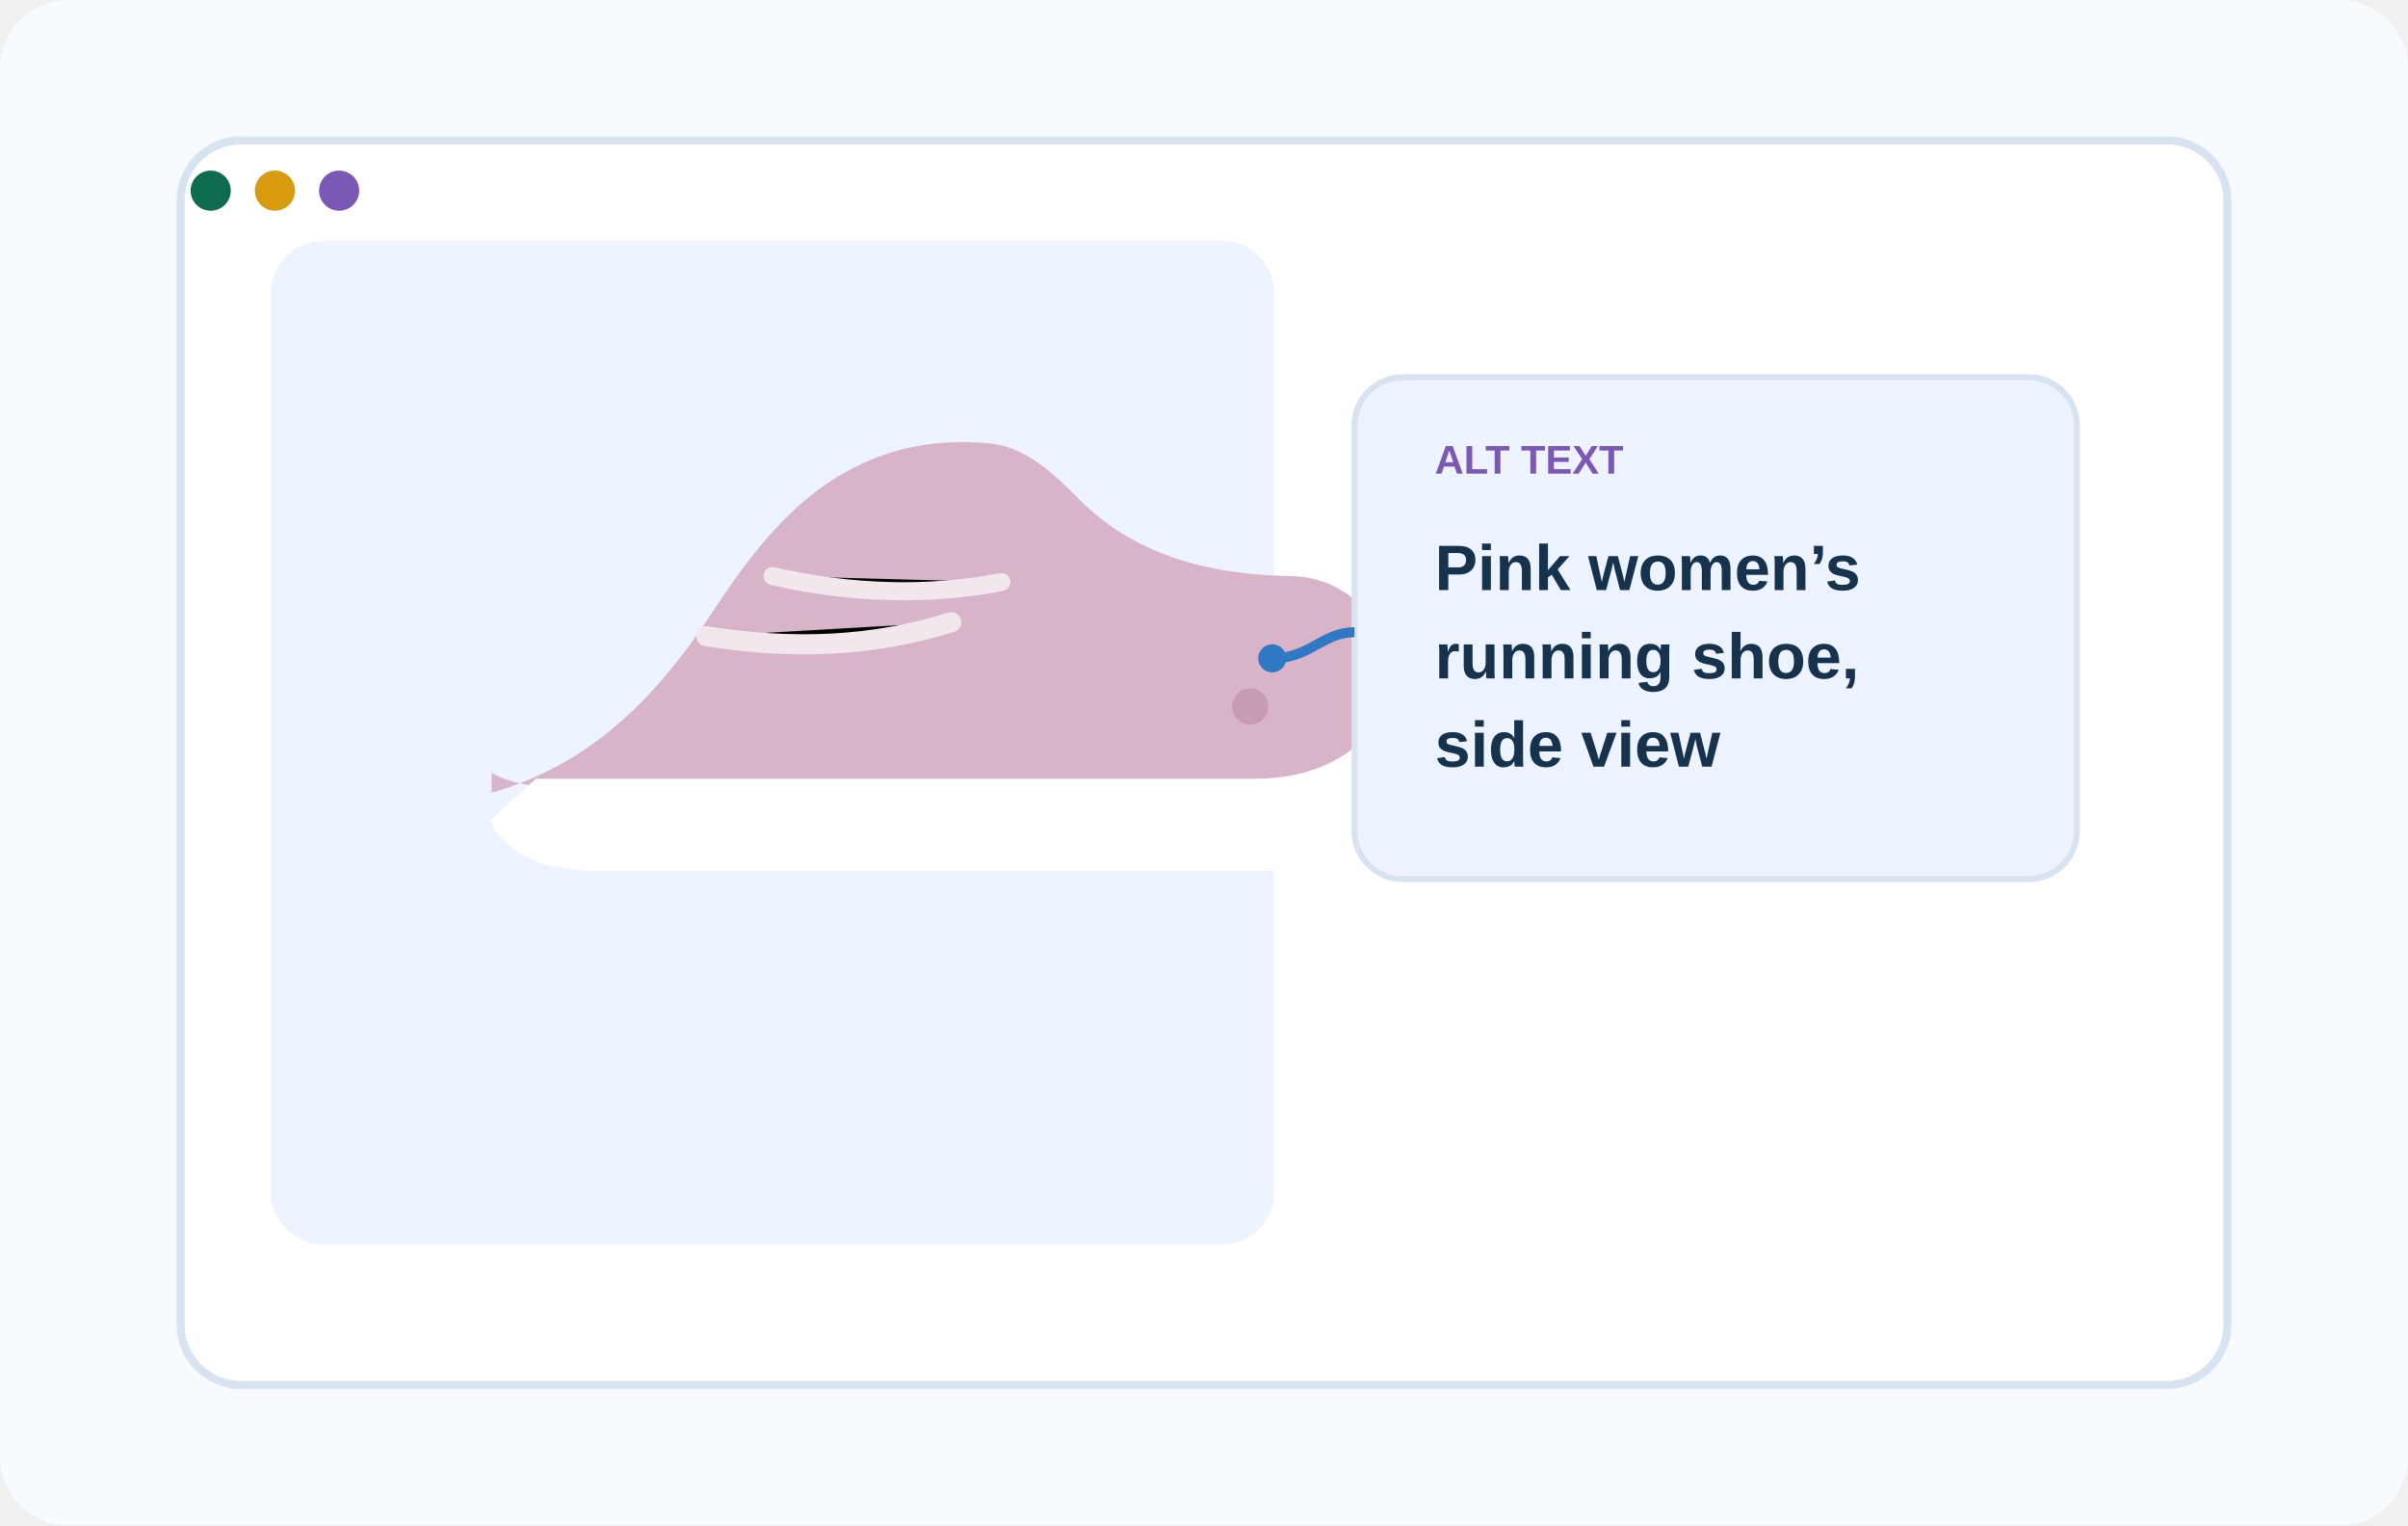
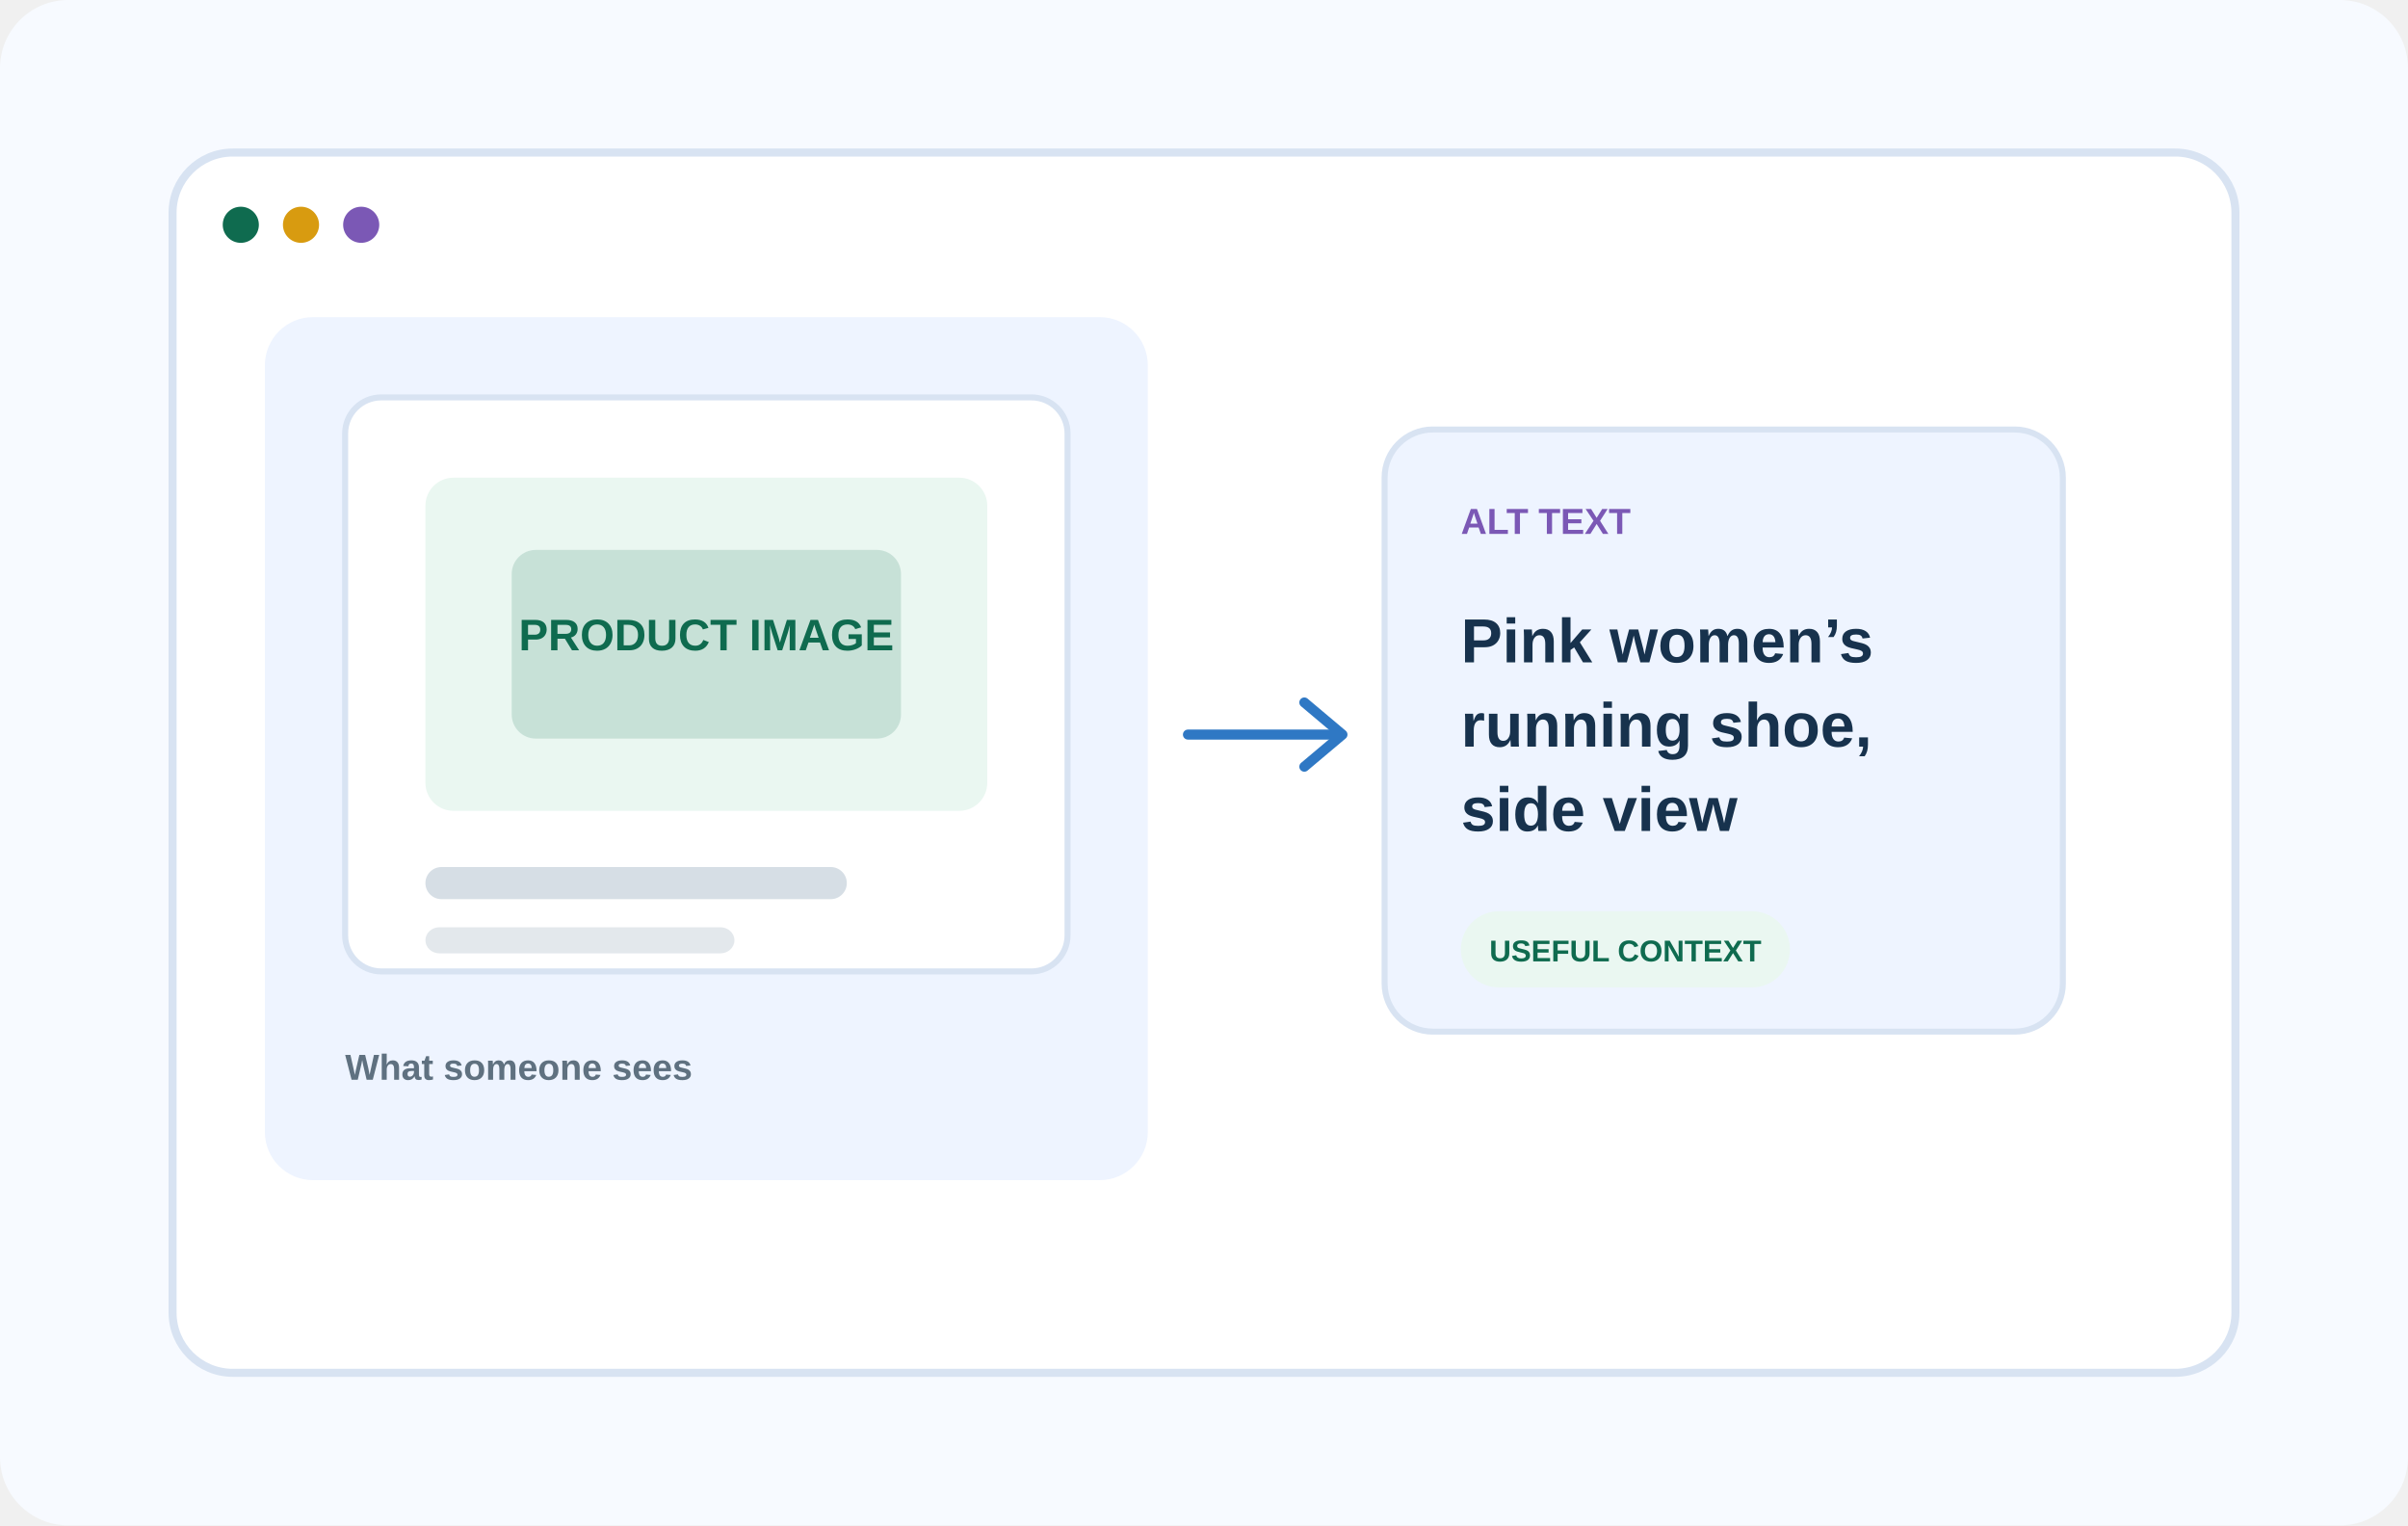
<svg xmlns="http://www.w3.org/2000/svg" width="1200" height="760" viewBox="0 0 1200 760">
  <rect width="1200" height="760" rx="34" fill="#F7FAFF" />
-   <rect x="90" y="70" width="1020" height="620" rx="30" fill="#FFFFFF" stroke="#D8E3F2" stroke-width="4" />
-   <rect x="135" y="120" width="500" height="500" rx="26" fill="#EEF4FF" />
-   <g transform="translate(215 215)">
-     <path d="M30 180c48-14 81-45 112-93 16-24 33-46 55-61 25-17 52-23 82-20 16 2 28 12 42 26 25 26 59 39 106 40 24 0 43 15 49 38 5 20 0 38-15 52-12 11-28 17-47 17H93c-33 0-54-3-63-9z" fill="#D7B4C8" />
-     <path d="M52 173h358c28 0 48-10 61-27 9 20 5 42-13 57-13 11-29 16-49 16H84c-28 0-46-8-55-25l23-21z" fill="#FFFFFF" />
-     <path d="M137 102c44 7 84 5 122-7" stroke="#F3E7EE" stroke-width="10" stroke-linecap="round" />
-     <path d="M170 72c39 9 78 10 114 3" stroke="#F3E7EE" stroke-width="9" stroke-linecap="round" />
-     <circle cx="408" cy="137" r="9" fill="#C89BB4" />
-   </g>
-   <rect x="675" y="188" width="360" height="250" rx="24" fill="#EEF4FF" stroke="#D8E3F2" stroke-width="3" />
-   <text x="715" y="236" font-family="Arial, Helvetica, sans-serif" font-size="20" font-weight="800" fill="#7B58B5">ALT TEXT</text>
-   <text x="715" y="294" font-family="Arial, Helvetica, sans-serif" font-size="32" font-weight="800" fill="#17324D">Pink women’s</text>
-   <text x="715" y="338" font-family="Arial, Helvetica, sans-serif" font-size="32" font-weight="800" fill="#17324D">running shoe,</text>
-   <text x="715" y="382" font-family="Arial, Helvetica, sans-serif" font-size="32" font-weight="800" fill="#17324D">side view</text>
-   <path d="M634 328 C653 328 659 315 675 315" fill="none" stroke="#2F78C4" stroke-width="5" />
-   <circle cx="634" cy="328" r="7" fill="#2F78C4" />
-   <circle cx="105" cy="95" r="10" fill="#0F6B4F" />
-   <circle cx="137" cy="95" r="10" fill="#D89B10" />
-   <circle cx="169" cy="95" r="10" fill="#7B58B5" />
+   <rect x="86" y="76" width="1028" height="608" rx="30" fill="#FFFFFF" stroke="#D8E3F2" stroke-width="4" />
+   <circle cx="120" cy="112" r="9" fill="#0F6B4F" />
+   <circle cx="150" cy="112" r="9" fill="#D89B10" />
+   <circle cx="180" cy="112" r="9" fill="#7B58B5" />
+   <rect x="132" y="158" width="440" height="430" rx="24" fill="#EEF4FF" />
+   <rect x="172" y="198" width="360" height="286" rx="18" fill="#FFFFFF" stroke="#D8E3F2" stroke-width="3" />
+   <rect x="212" y="238" width="280" height="166" rx="14" fill="#EAF7F1" />
+   <rect x="255" y="274" width="194" height="94" rx="12" fill="#0F6B4F" opacity=".16" />
+   <text x="352" y="324" text-anchor="middle" font-family="Arial, Helvetica, sans-serif" font-size="22" font-weight="800" fill="#0F6B4F">PRODUCT IMAGE</text>
+   <rect x="212" y="432" width="210" height="16" rx="8" fill="#D6DEE5" />
+   <rect x="212" y="462" width="154" height="13" rx="7" fill="#E3E8EC" />
+   <text x="172" y="538" font-family="Arial, Helvetica, sans-serif" font-size="18" font-weight="700" fill="#5F7180">What someone sees</text>
+   <path d="M592 366 H665" stroke="#2F78C4" stroke-width="5" stroke-linecap="round" />
+   <path d="M650 350 L669 366 L650 382" fill="none" stroke="#2F78C4" stroke-width="5" stroke-linecap="round" stroke-linejoin="round" />
+   <rect x="690" y="214" width="338" height="300" rx="24" fill="#EEF4FF" stroke="#D8E3F2" stroke-width="3" />
+   <text x="728" y="266" font-family="Arial, Helvetica, sans-serif" font-size="18" font-weight="800" fill="#7B58B5">ALT TEXT</text>
+   <text x="728" y="330" font-family="Arial, Helvetica, sans-serif" font-size="31" font-weight="800" fill="#17324D">Pink women’s</text>
+   <text x="728" y="372" font-family="Arial, Helvetica, sans-serif" font-size="31" font-weight="800" fill="#17324D">running shoe,</text>
+   <text x="728" y="414" font-family="Arial, Helvetica, sans-serif" font-size="31" font-weight="800" fill="#17324D">side view</text>
+   <rect x="728" y="454" width="164" height="38" rx="19" fill="#EAF7F1" />
+   <text x="810" y="479" text-anchor="middle" font-family="Arial, Helvetica, sans-serif" font-size="15" font-weight="800" fill="#0F6B4F">USEFUL CONTEXT</text>
</svg>
